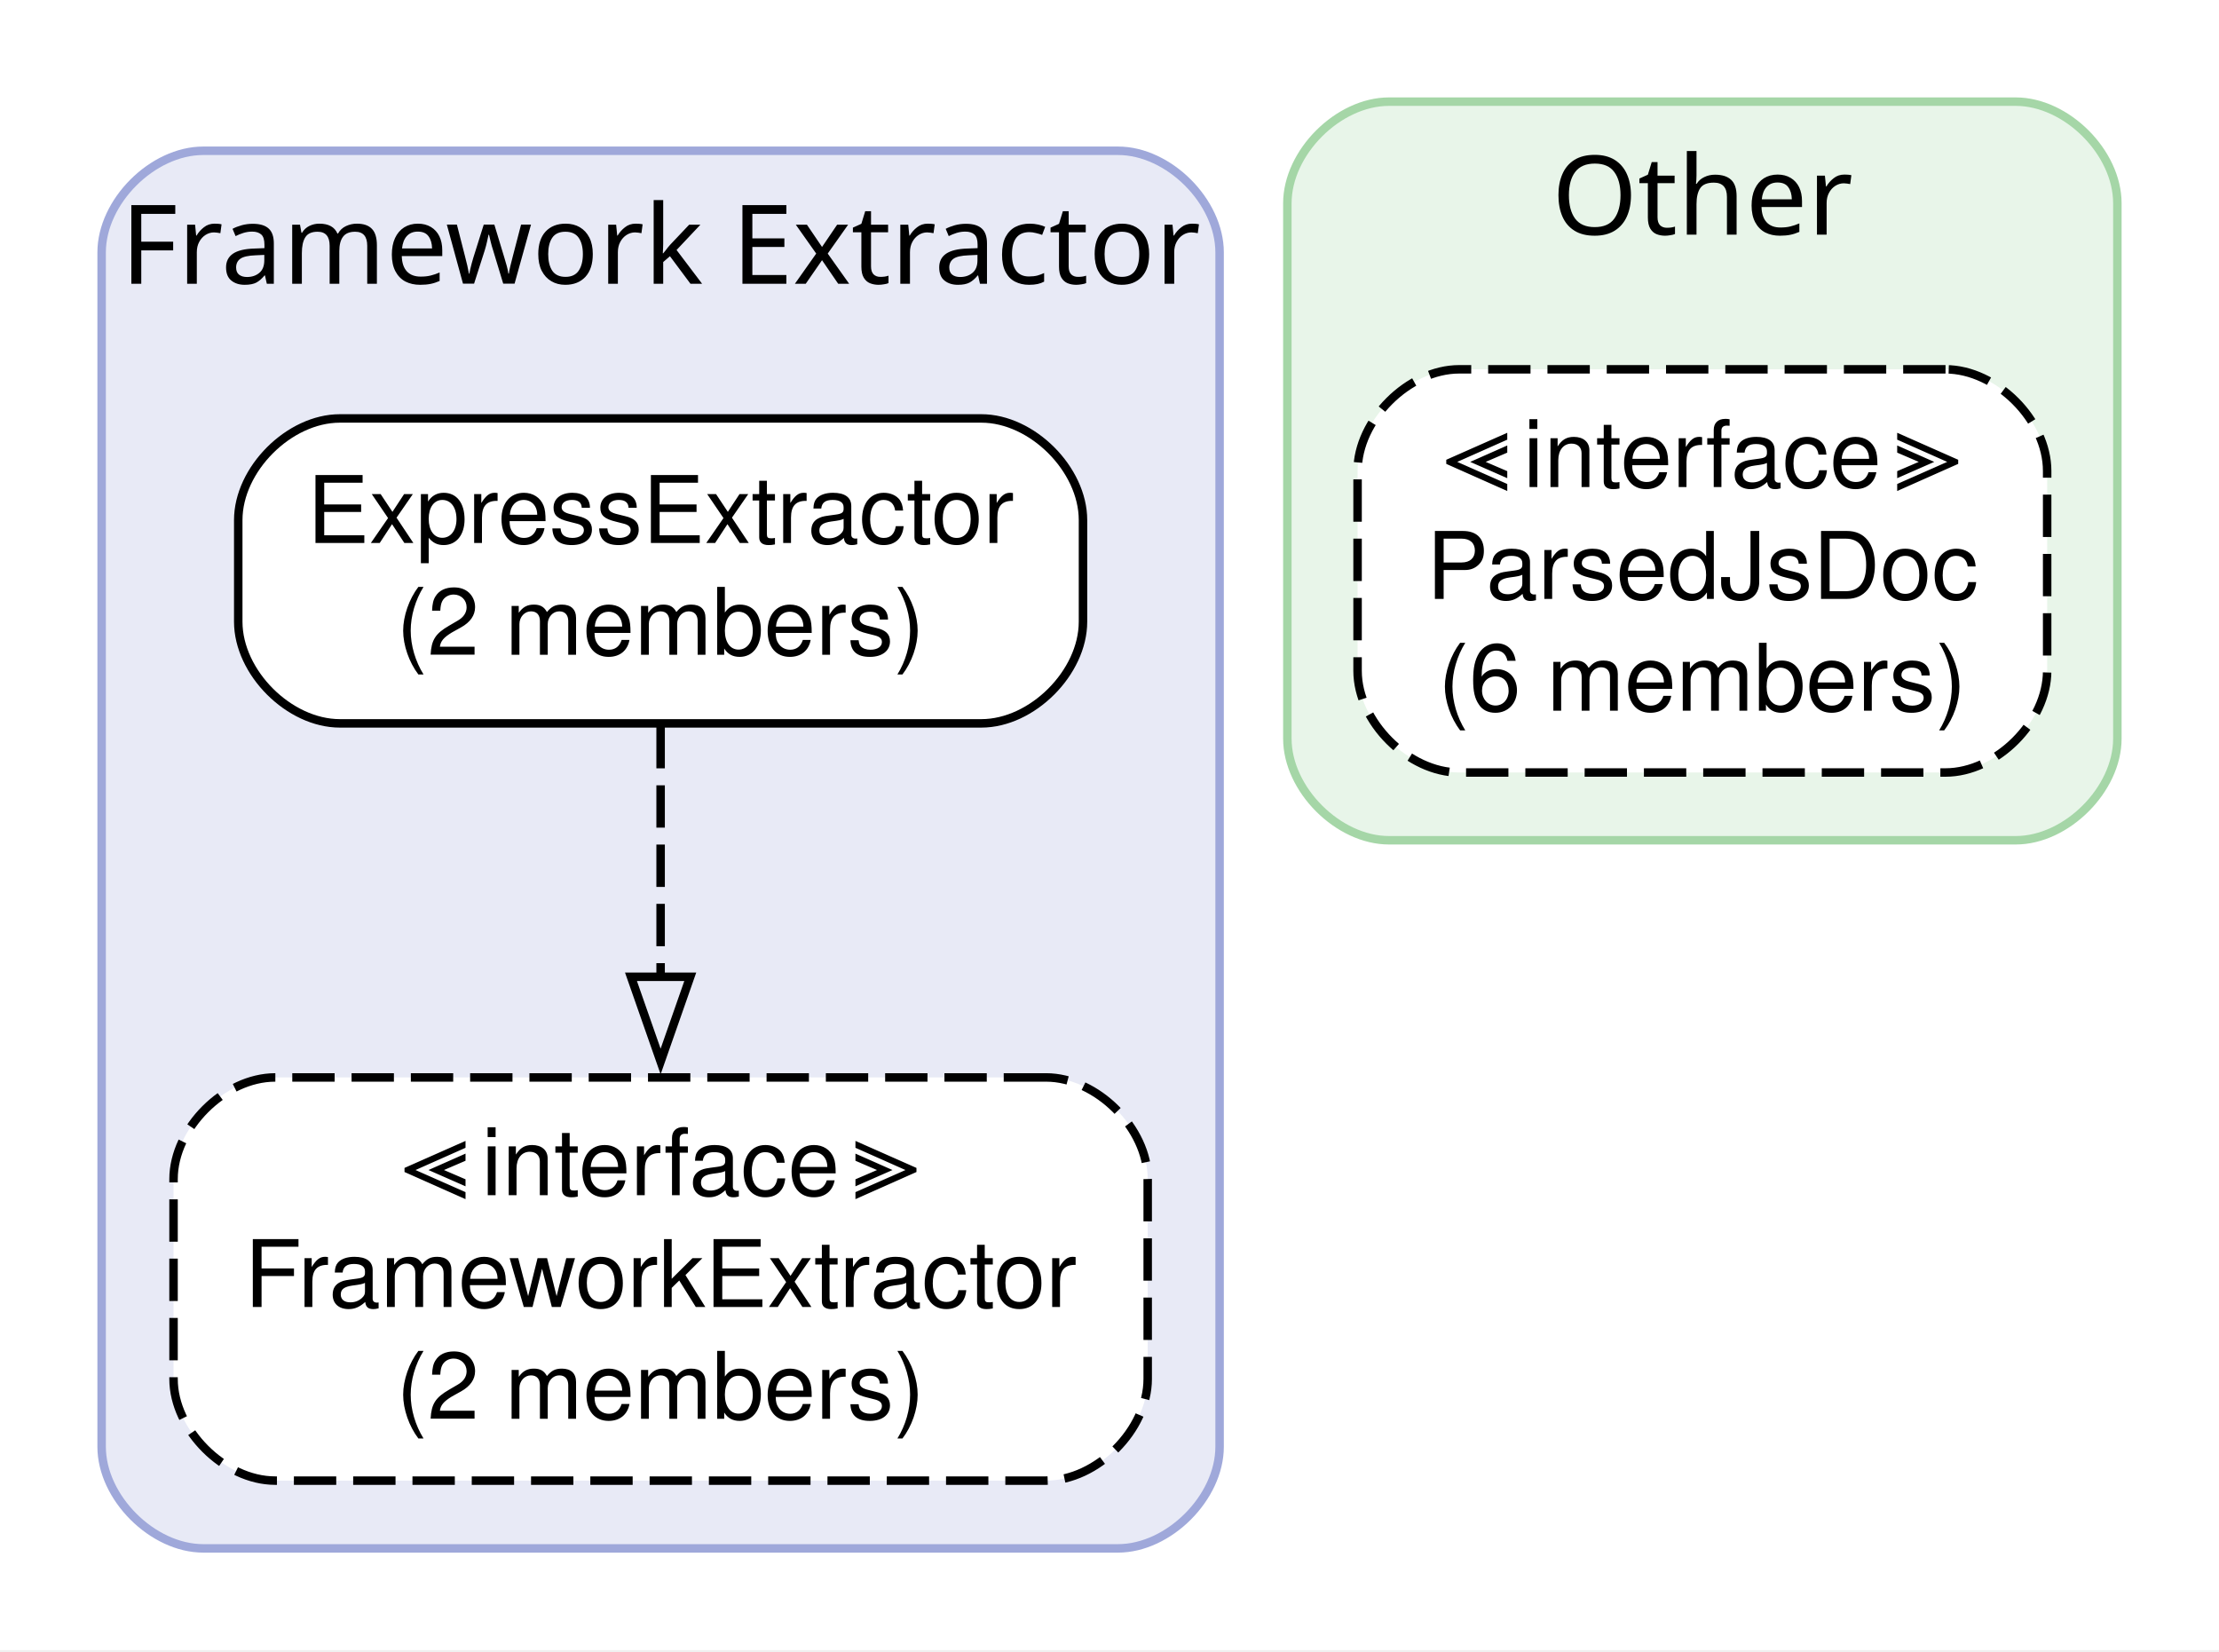
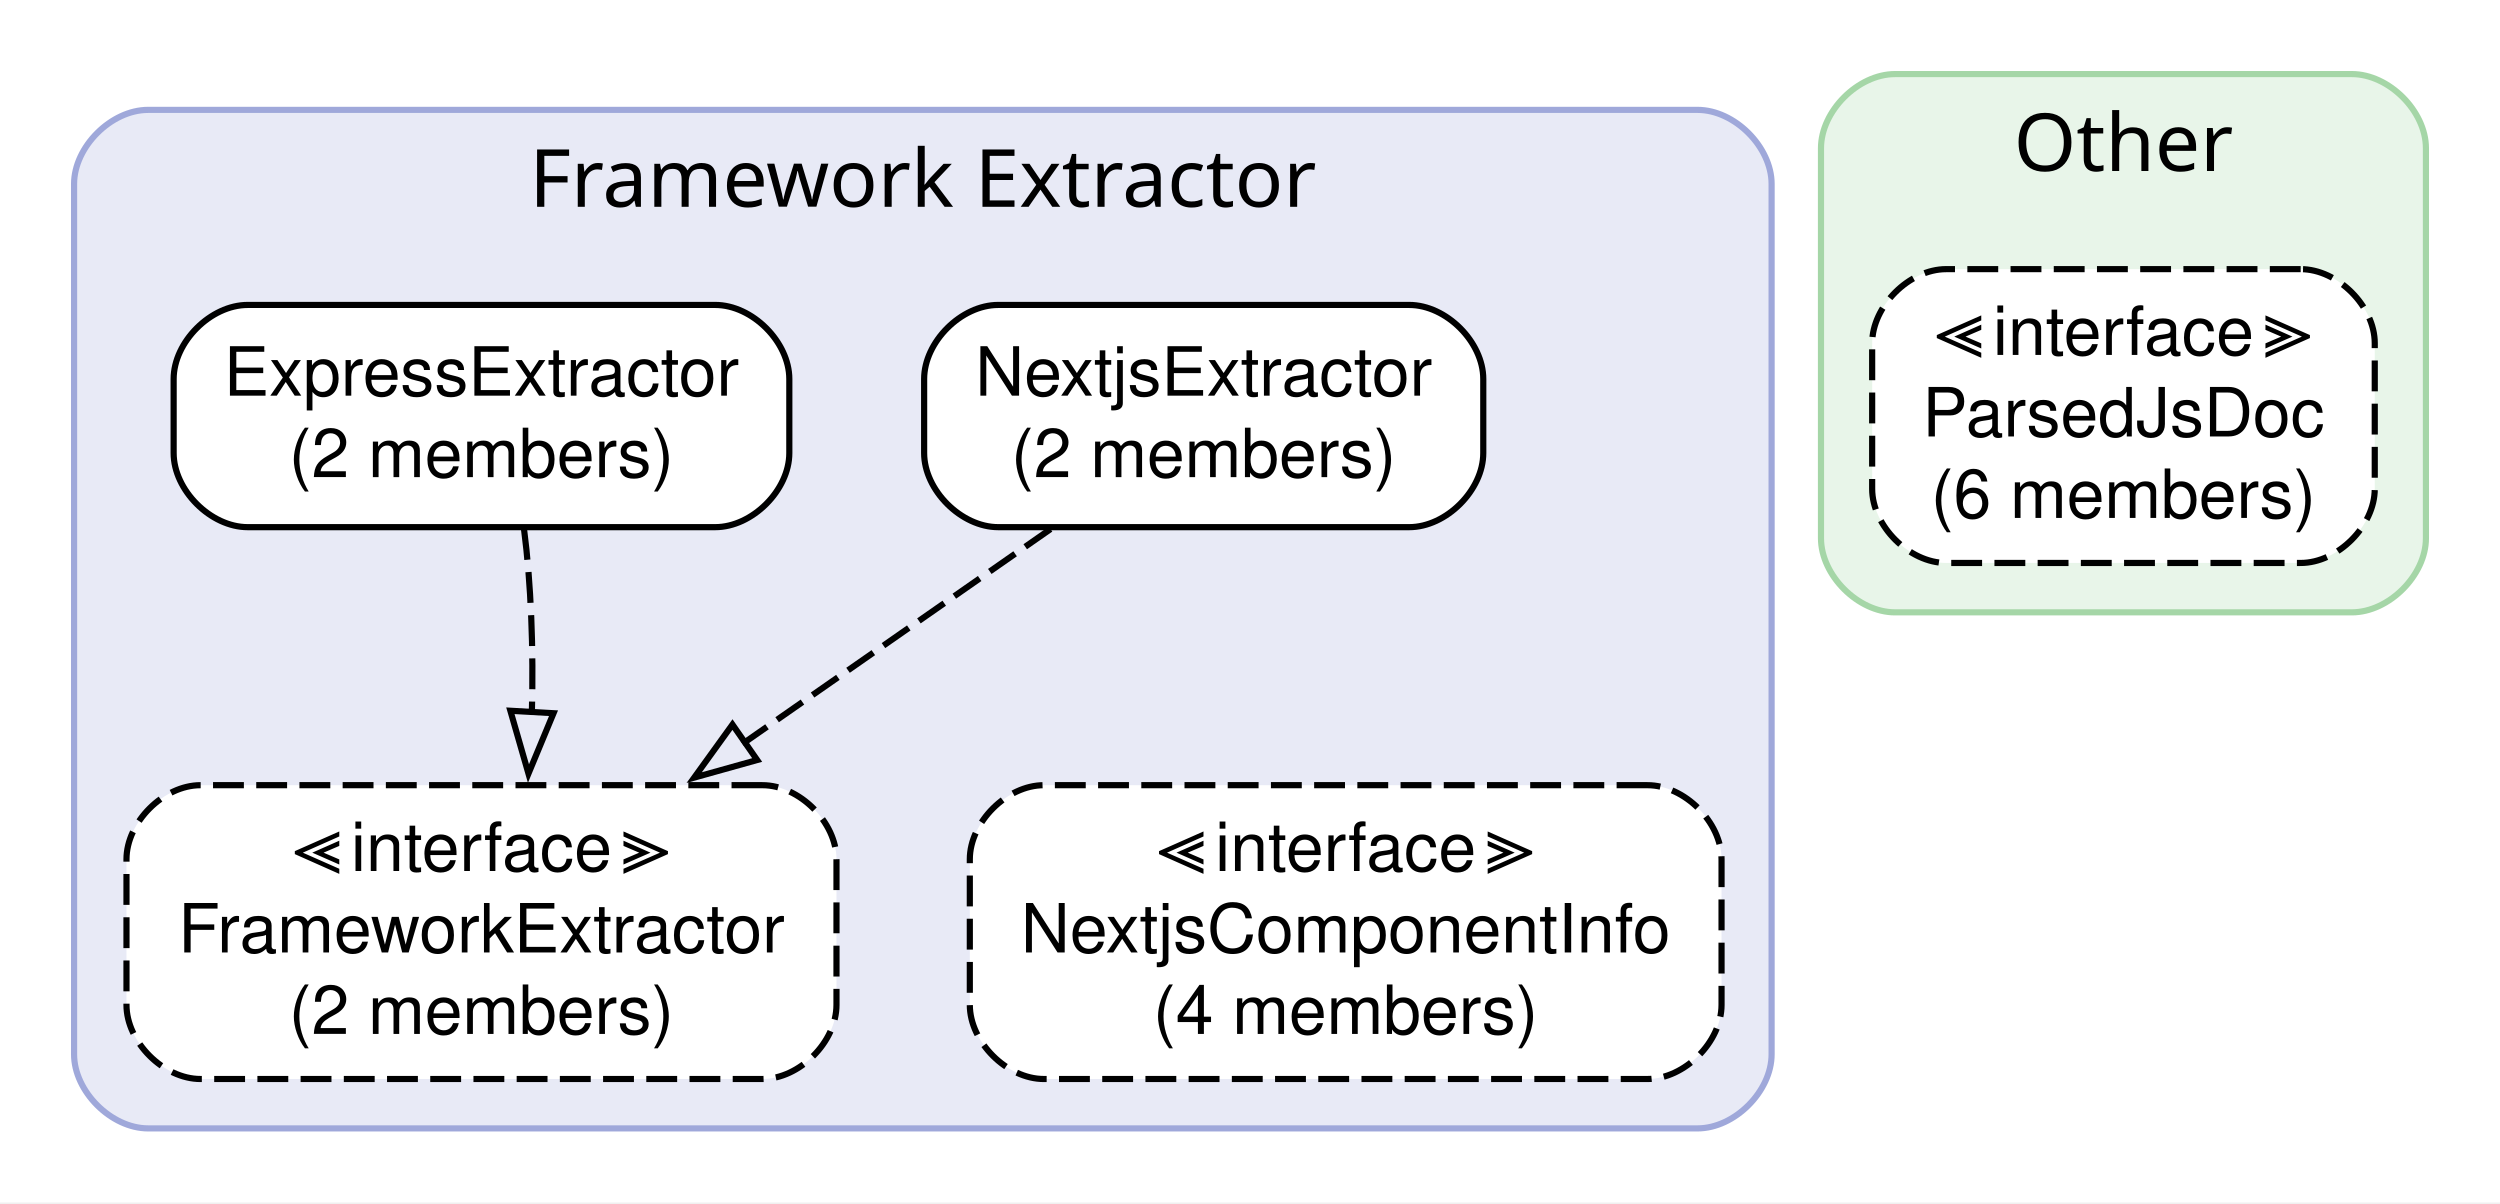
- <svg xmlns="http://www.w3.org/2000/svg" width="262pt" height="195pt" viewBox="0.00 0.00 262.00 195.00">
+ <svg xmlns="http://www.w3.org/2000/svg" width="405pt" height="195pt" viewBox="0.00 0.00 405.00 195.00">
  <g id="graph0" class="graph" transform="scale(1 1) rotate(0) translate(4 190.8)">
-     <polygon fill="white" stroke="none" points="-4,4 -4,-190.8 258,-190.8 258,4 -4,4" />
+     <polygon fill="white" stroke="none" points="-4,4 -4,-190.8 401,-190.8 401,4 -4,4" />
    <g id="clust1" class="cluster">
-       <path fill="#e8eaf6" stroke="#9fa8da" d="M20,-8C20,-8 128,-8 128,-8 134,-8 140,-14 140,-20 140,-20 140,-161 140,-161 140,-167 134,-173 128,-173 128,-173 20,-173 20,-173 14,-173 8,-167 8,-161 8,-161 8,-20 8,-20 8,-14 14,-8 20,-8" />
-       <text xml:space="preserve" text-anchor="middle" x="74" y="-157.3" font-family="Helvetica Bold" font-size="13.00">Framework Extractor</text>
+       <path fill="#e8eaf6" stroke="#9fa8da" d="M20,-8C20,-8 271,-8 271,-8 277,-8 283,-14 283,-20 283,-20 283,-161 283,-161 283,-167 277,-173 271,-173 271,-173 20,-173 20,-173 14,-173 8,-167 8,-161 8,-161 8,-20 8,-20 8,-14 14,-8 20,-8" />
+       <text xml:space="preserve" text-anchor="middle" x="145.5" y="-157.3" font-family="Helvetica Bold" font-size="13.00">Framework Extractor</text>
    </g>
-     <g id="clust2" class="cluster">
-       <path fill="#e8f5e9" stroke="#a5d6a7" d="M160,-91.6C160,-91.6 234,-91.6 234,-91.6 240,-91.6 246,-97.6 246,-103.6 246,-103.6 246,-166.8 246,-166.8 246,-172.8 240,-178.8 234,-178.8 234,-178.8 160,-178.8 160,-178.8 154,-178.8 148,-172.8 148,-166.8 148,-166.8 148,-103.6 148,-103.6 148,-97.6 154,-91.6 160,-91.6" />
-       <text xml:space="preserve" text-anchor="middle" x="197" y="-163.1" font-family="Helvetica Bold" font-size="13.00">Other</text>
+     <g id="clust4" class="cluster">
+       <path fill="#e8f5e9" stroke="#a5d6a7" d="M303,-91.6C303,-91.6 377,-91.6 377,-91.6 383,-91.6 389,-97.6 389,-103.6 389,-103.6 389,-166.8 389,-166.8 389,-172.8 383,-178.8 377,-178.8 377,-178.8 303,-178.8 303,-178.8 297,-178.8 291,-172.8 291,-166.8 291,-166.8 291,-103.6 291,-103.6 291,-97.6 297,-91.6 303,-91.6" />
+       <text xml:space="preserve" text-anchor="middle" x="340" y="-163.1" font-family="Helvetica Bold" font-size="13.00">Other</text>
    </g>
    <g id="node1" class="node">
      <path fill="white" stroke="black" d="M111.87,-141.4C111.87,-141.4 36.13,-141.4 36.13,-141.4 30.13,-141.4 24.13,-135.4 24.13,-129.4 24.13,-129.4 24.13,-117.4 24.13,-117.4 24.13,-111.4 30.13,-105.4 36.13,-105.4 36.13,-105.4 111.87,-105.4 111.87,-105.4 117.87,-105.4 123.87,-111.4 123.87,-117.4 123.87,-117.4 123.87,-129.4 123.87,-129.4 123.87,-135.4 117.87,-141.4 111.87,-141.4" />
      <text xml:space="preserve" text-anchor="middle" x="74" y="-126.7" font-family="Helvetica,sans-Serif" font-size="11.00">ExpressExtractor</text>
      <text xml:space="preserve" text-anchor="middle" x="74" y="-113.5" font-family="Helvetica,sans-Serif" font-size="11.00">(2 members)</text>
    </g>
-     <g id="node2" class="node">
+     <g id="node3" class="node">
      <path fill="white" stroke="black" stroke-dasharray="5,2" d="M119.51,-63.6C119.51,-63.6 28.49,-63.6 28.49,-63.6 22.49,-63.6 16.49,-57.6 16.49,-51.6 16.49,-51.6 16.49,-28 16.49,-28 16.49,-22 22.49,-16 28.49,-16 28.49,-16 119.51,-16 119.51,-16 125.51,-16 131.51,-22 131.51,-28 131.51,-28 131.51,-51.6 131.51,-51.6 131.51,-57.6 125.51,-63.6 119.51,-63.6" />
      <text xml:space="preserve" text-anchor="middle" x="74" y="-49.7" font-family="Helvetica,sans-Serif" font-size="11.00">≪interface≫</text>
      <text xml:space="preserve" text-anchor="middle" x="74" y="-36.5" font-family="Helvetica,sans-Serif" font-size="11.00">FrameworkExtractor</text>
      <text xml:space="preserve" text-anchor="middle" x="74" y="-23.3" font-family="Helvetica,sans-Serif" font-size="11.00">(2 members)</text>
    </g>
-     <g id="edge1" class="edge">
-       <path fill="none" stroke="black" stroke-dasharray="5,2" d="M74,-105.09C74,-96.39 74,-85.53 74,-75.22" />
-       <polygon fill="none" stroke="black" points="77.5,-75.48 74,-65.48 70.5,-75.48 77.5,-75.48" />
+     <g id="edge2" class="edge">
+       <path fill="none" stroke="black" stroke-dasharray="5,2" d="M80.89,-105.09C82.03,-96.39 82.45,-85.53 82.16,-75.22" />
+       <polygon fill="none" stroke="black" points="85.67,-75.26 81.61,-65.48 78.68,-75.66 85.67,-75.26" />
    </g>
-     <g id="node3" class="node">
-       <path fill="white" stroke="black" stroke-dasharray="5,2" d="M225.71,-147.2C225.71,-147.2 168.29,-147.2 168.29,-147.2 162.29,-147.2 156.29,-141.2 156.29,-135.2 156.29,-135.2 156.29,-111.6 156.29,-111.6 156.29,-105.6 162.29,-99.6 168.29,-99.6 168.29,-99.6 225.71,-99.6 225.71,-99.6 231.71,-99.6 237.71,-105.6 237.71,-111.6 237.71,-111.6 237.71,-135.2 237.71,-135.2 237.71,-141.2 231.71,-147.2 225.71,-147.2" />
-       <text xml:space="preserve" text-anchor="middle" x="197" y="-133.3" font-family="Helvetica,sans-Serif" font-size="11.00">≪interface≫</text>
-       <text xml:space="preserve" text-anchor="middle" x="197" y="-120.1" font-family="Helvetica,sans-Serif" font-size="11.00">ParsedJsDoc</text>
-       <text xml:space="preserve" text-anchor="middle" x="197" y="-106.9" font-family="Helvetica,sans-Serif" font-size="11.00">(6 members)</text>
+     <g id="node2" class="node">
+       <path fill="white" stroke="black" d="M224.29,-141.4C224.29,-141.4 157.71,-141.4 157.71,-141.4 151.71,-141.4 145.71,-135.4 145.71,-129.4 145.71,-129.4 145.71,-117.4 145.71,-117.4 145.71,-111.4 151.71,-105.4 157.71,-105.4 157.71,-105.4 224.29,-105.4 224.29,-105.4 230.29,-105.4 236.29,-111.4 236.29,-117.4 236.29,-117.4 236.29,-129.4 236.29,-129.4 236.29,-135.4 230.29,-141.4 224.29,-141.4" />
+       <text xml:space="preserve" text-anchor="middle" x="191" y="-126.7" font-family="Helvetica,sans-Serif" font-size="11.00">NextjsExtractor</text>
+       <text xml:space="preserve" text-anchor="middle" x="191" y="-113.5" font-family="Helvetica,sans-Serif" font-size="11.00">(2 members)</text>
+     </g>
+     <g id="edge3" class="edge">
+       <path fill="none" stroke="black" stroke-dasharray="5,2" d="M166.19,-105.09C151.7,-94.99 133.03,-81.97 116.28,-70.29" />
+       <polygon fill="none" stroke="black" points="118.66,-67.68 108.46,-64.83 114.66,-73.42 118.66,-67.68" />
+     </g>
+     <g id="node4" class="node">
+       <path fill="white" stroke="black" stroke-dasharray="5,2" d="M262.89,-63.6C262.89,-63.6 165.11,-63.6 165.11,-63.6 159.11,-63.6 153.11,-57.6 153.11,-51.6 153.11,-51.6 153.11,-28 153.11,-28 153.11,-22 159.11,-16 165.11,-16 165.11,-16 262.89,-16 262.89,-16 268.89,-16 274.89,-22 274.89,-28 274.89,-28 274.89,-51.6 274.89,-51.6 274.89,-57.6 268.89,-63.6 262.89,-63.6" />
+       <text xml:space="preserve" text-anchor="middle" x="214" y="-49.7" font-family="Helvetica,sans-Serif" font-size="11.00">≪interface≫</text>
+       <text xml:space="preserve" text-anchor="middle" x="214" y="-36.5" font-family="Helvetica,sans-Serif" font-size="11.00">NextjsComponentInfo</text>
+       <text xml:space="preserve" text-anchor="middle" x="214" y="-23.3" font-family="Helvetica,sans-Serif" font-size="11.00">(4 members)</text>
+     </g>
+     <g id="node5" class="node">
+       <path fill="white" stroke="black" stroke-dasharray="5,2" d="M368.71,-147.2C368.71,-147.2 311.29,-147.2 311.29,-147.2 305.29,-147.2 299.29,-141.2 299.29,-135.2 299.29,-135.2 299.29,-111.6 299.29,-111.6 299.29,-105.6 305.29,-99.6 311.29,-99.6 311.29,-99.6 368.71,-99.6 368.71,-99.6 374.71,-99.6 380.71,-105.6 380.71,-111.6 380.71,-111.6 380.71,-135.2 380.71,-135.2 380.71,-141.2 374.71,-147.2 368.71,-147.2" />
+       <text xml:space="preserve" text-anchor="middle" x="340" y="-133.3" font-family="Helvetica,sans-Serif" font-size="11.00">≪interface≫</text>
+       <text xml:space="preserve" text-anchor="middle" x="340" y="-120.1" font-family="Helvetica,sans-Serif" font-size="11.00">ParsedJsDoc</text>
+       <text xml:space="preserve" text-anchor="middle" x="340" y="-106.9" font-family="Helvetica,sans-Serif" font-size="11.00">(6 members)</text>
    </g>
  </g>
</svg>
